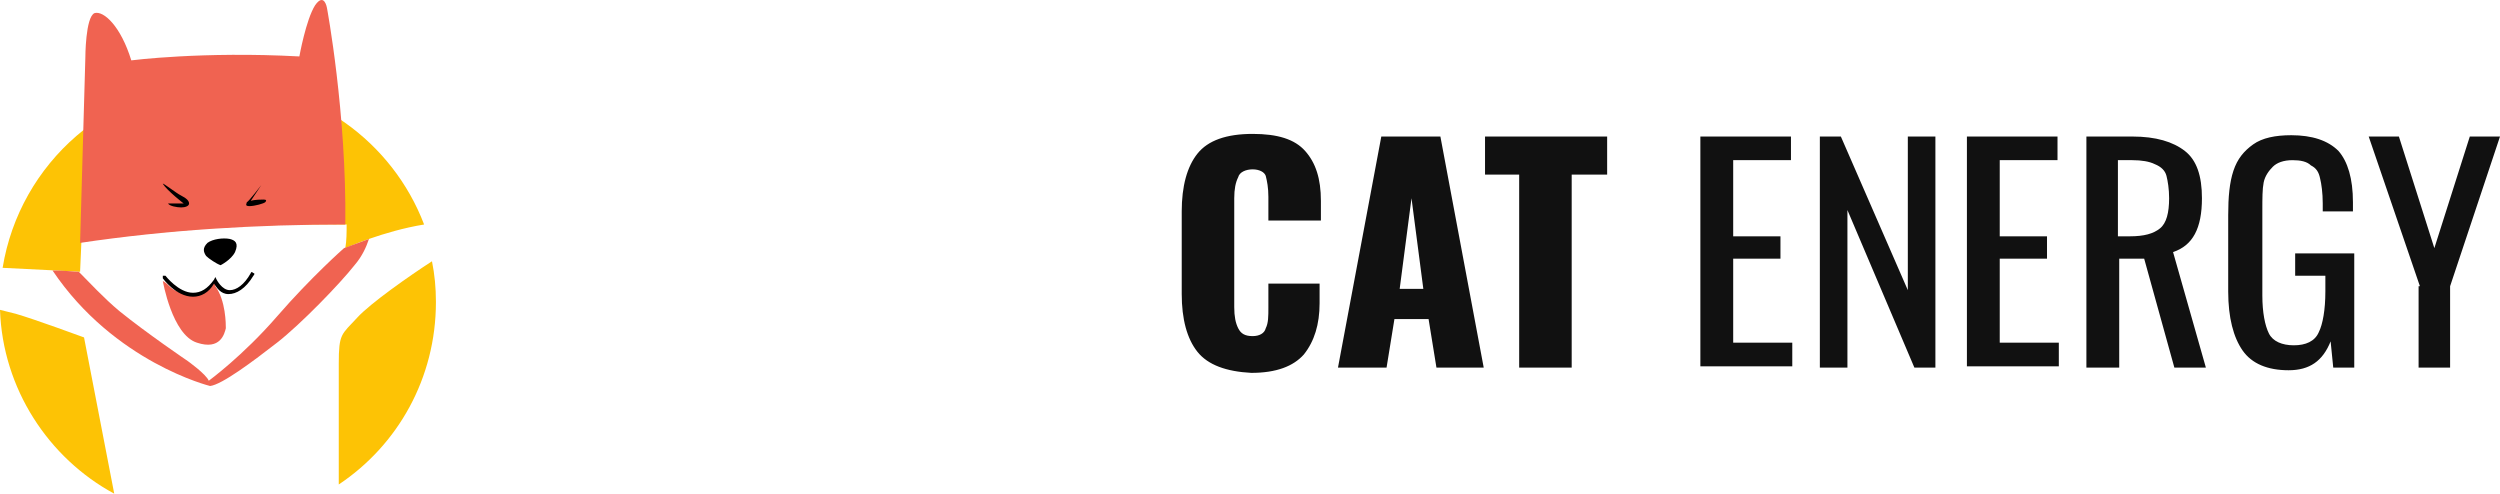
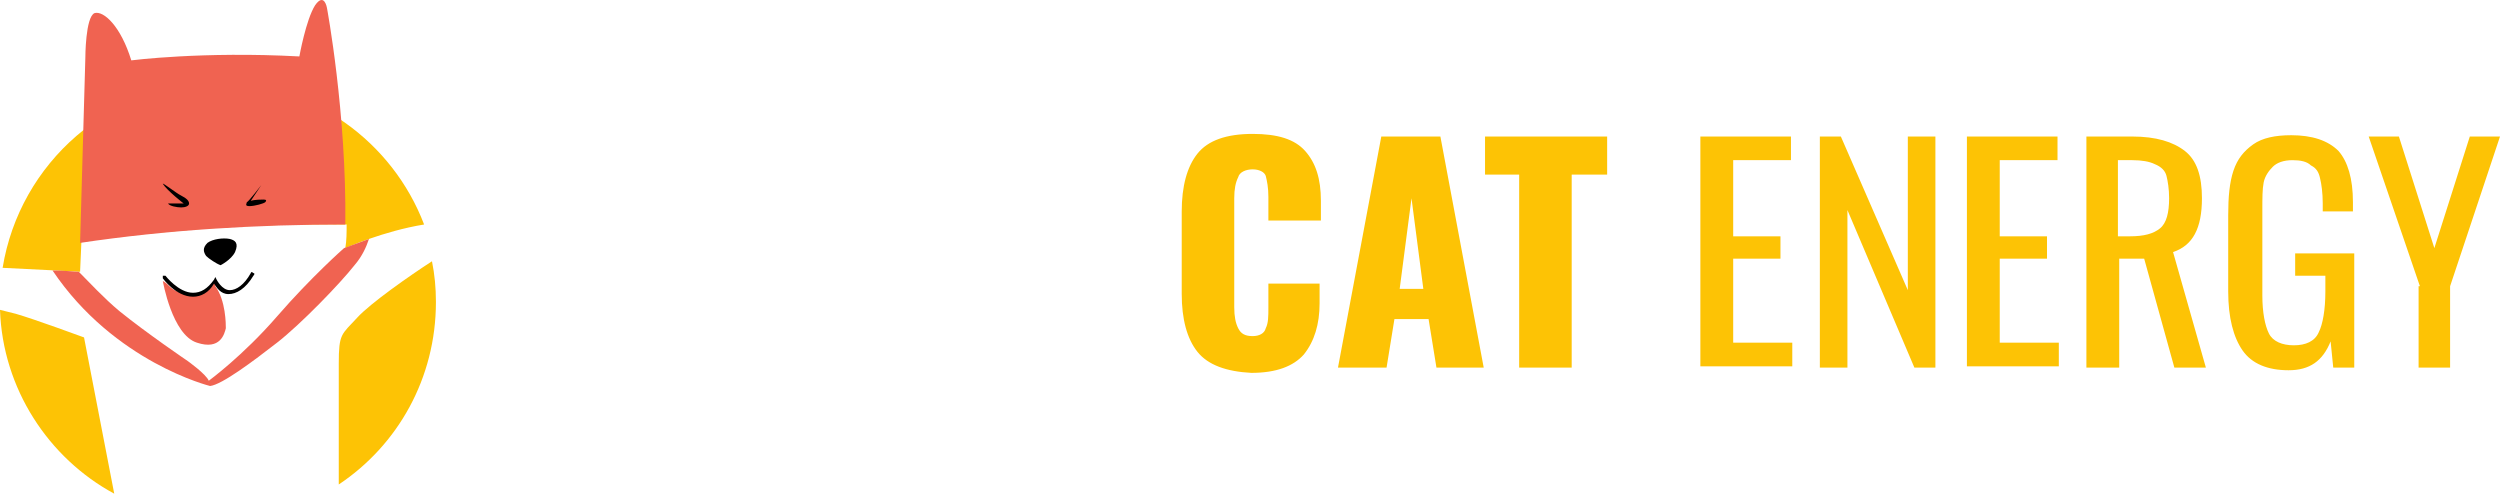
<svg xmlns="http://www.w3.org/2000/svg" version="1.1" id="Layer_2" x="0" y="0" viewBox="0 0.002 190.4 37.598">
  <style>.st0{fill:#fdc305}.st1{fill:#f06351}</style>
  <path class="st0" d="M6.1 20.7l.1-2.3c6.7-.9 13.4-1.4 20.2-1.3 0 .6 0 1.2-.1 1.8 0 0 2.9-1.3 6-1.8-2.4-6.3-8.5-10.8-15.6-10.8C8.4 6.3 1.5 12.4.2 20.4c2.2.1 5.9.3 5.9.3zm21.1 3.5c-1.2 1.3-1.4 1.2-1.4 3.5v9.2c4.5-3 7.4-8.1 7.4-13.9 0-1.1-.1-2.1-.3-3.1-1.7 1.1-4.7 3.2-5.7 4.3zM6.4 25.7s-3.8-1.4-5.2-1.8L0 23.6c.2 6 3.7 11.3 8.7 14L6.4 25.7z" />
  <path class="st1" d="M26.3 17.1C26.4 8.6 24.9.6 24.9.6s-.2-1.2-.9-.2c-.7 1.1-1.2 3.9-1.2 3.9-7.4-.4-12.8.3-12.8.3C9.2 2 7.9.8 7.2 1c-.7.3-.7 3.4-.7 3.4l-.4 14.1c6.7-1 13.5-1.4 20.2-1.4z" />
  <path d="M12.4 14c0-.1 1 .7 1.4.9.4.2.6.4.6.6 0 .2-.3.3-.6.3s-.9-.1-1-.3H14c.1.1-1.3-1-1.6-1.5zm7.5.1s-1 1.3-1.1 1.3c0 .1-.2.3.2.3s1.1-.2 1.2-.3c.1-.1.1-.2-.1-.2s-.7 0-1 .1l.8-1.2s.1-.1 0 0zm-3.1 6.1s.8-.4 1.1-1c.3-.7 0-.9-.4-1-.5-.1-1.3 0-1.7.3-.4.4-.3.7-.1 1 .2.2.8.6 1.1.7z" />
  <path class="st1" d="M16.3 21.5s-.2.4-.5.6c-.2.2-.6.4-1 .4-.6 0-1.1-.2-1.5-.4-.2-.1-.4-.3-.5-.4-.2-.2-.4-.3-.4-.3s.7 4.1 2.6 4.7c1.8.6 2.1-.7 2.2-1.1 0-.3 0-2.1-.8-3.2.1-.4 0-.2-.1-.3z" />
  <path d="M14.7 22.6c-1.3 0-2.3-1.4-2.3-1.4V21h.2s1 1.3 2.1 1.3c.6 0 1.1-.3 1.6-1l.1-.2.1.2s.4.8 1 .8c.5 0 1.1-.4 1.6-1.3 0-.1.1-.1.2 0 .1 0 .1.1 0 .2-.6 1-1.3 1.4-1.9 1.4-.6 0-.9-.5-1.1-.8-.4.7-1 1-1.6 1z" />
  <path class="st1" d="M26.2 18.9s-2.5 2.2-5.1 5.2-5.2 4.9-5.2 4.9c-.2-.5-1.6-1.5-1.6-1.5s-3.1-2.1-5.2-3.8c-1.2-1-2.3-2.2-3.1-3-.3 0-1.1-.1-2-.1 4.7 7 12 8.8 12 8.8.9-.1 3.3-1.9 5.1-3.3 1.8-1.4 4.8-4.5 5.9-5.9.6-.7.9-1.4 1.1-2-1.1.4-1.9.7-1.9.7z" />
-   <path class="st0" d="M1.2 16.6c-.8-1-1.2-2.5-1.2-4.4V5.9C0 4 .4 2.5 1.2 1.5 2 .5 3.4 0 5.4 0c1.9 0 3.2.4 4 1.3.8.9 1.2 2.1 1.2 3.8v1.5h-4V4.8c0-.7-.1-1.2-.2-1.6-.1-.3-.5-.5-1-.5s-1 .2-1.1.6c-.2.4-.3.9-.3 1.6v8.3c0 .7.1 1.2.3 1.6.2.4.5.6 1.1.6.5 0 .9-.2 1-.6.2-.4.2-.9.2-1.6v-1.8h3.9v1.5c0 1.6-.4 2.9-1.2 3.9-.8.9-2.1 1.4-4 1.4-1.9-.1-3.3-.6-4.1-1.6zM15.2.2h4.5L23 17.8h-3.6l-.6-3.7h-2.6l-.6 3.7h-3.7L15.2.2zm3.2 11.6l-.9-6.9-.9 6.9h1.8zm7.4-8.7h-2.7V.2h9.3v2.9h-2.7v14.7h-4V3.1zM39.5.2h6.9V2H42v5.8h3.6v1.7H42v6.4h4.5v1.8h-7V.2zm9 0h1.7l5.1 11.7V.2h2.1v17.6h-1.6l-5.1-12v12h-2.1V.2zm11.3 0h6.9V2h-4.4v5.8h3.6v1.7h-3.6v6.4h4.5v1.8h-7V.2zm9 0h3.6c1.8 0 3.1.4 4 1.1s1.3 1.9 1.3 3.6c0 2.3-.7 3.6-2.2 4.1l2.5 8.8h-2.4l-2.3-8.3h-1.9v8.3h-2.5V.2zm3.4 7.6c1.1 0 1.8-.2 2.3-.6.5-.4.7-1.2.7-2.3 0-.7-.1-1.3-.2-1.7s-.4-.7-.9-.9c-.4-.2-1-.3-1.7-.3h-1.1v5.8h.9zm8.6 8.7c-.7-1-1.1-2.5-1.1-4.5V6.2c0-1.4.1-2.5.4-3.4.3-.9.8-1.5 1.5-2s1.7-.7 2.9-.7c1.6 0 2.8.4 3.6 1.2.7.8 1.1 2.1 1.1 3.9v.7h-2.3v-.6c0-.8-.1-1.5-.2-1.9-.1-.5-.3-.8-.7-1-.3-.3-.8-.4-1.4-.4-.7 0-1.2.2-1.5.5-.3.3-.6.7-.7 1.2-.1.5-.1 1.2-.1 2.1v6.5c0 1.3.2 2.3.5 2.9.3.6 1 .9 1.9.9.9 0 1.6-.3 1.9-1 .3-.6.5-1.7.5-3.1v-1.2h-2.3V9.1h4.5v8.7h-1.6l-.2-2c-.6 1.5-1.6 2.2-3.2 2.2s-2.8-.5-3.5-1.5zm13.5-4.9L90.4.2h2.3l2.7 8.5L98.1.2h2.3l-3.8 11.4v6.2h-2.4v-6.2z" style="fill: rgb(17, 17, 17);" transform="translate(90 10.2)" />
+   <path class="st0" d="M1.2 16.6c-.8-1-1.2-2.5-1.2-4.4V5.9C0 4 .4 2.5 1.2 1.5 2 .5 3.4 0 5.4 0c1.9 0 3.2.4 4 1.3.8.9 1.2 2.1 1.2 3.8v1.5h-4V4.8c0-.7-.1-1.2-.2-1.6-.1-.3-.5-.5-1-.5s-1 .2-1.1.6c-.2.4-.3.9-.3 1.6v8.3c0 .7.1 1.2.3 1.6.2.4.5.6 1.1.6.5 0 .9-.2 1-.6.2-.4.2-.9.2-1.6v-1.8h3.9v1.5c0 1.6-.4 2.9-1.2 3.9-.8.9-2.1 1.4-4 1.4-1.9-.1-3.3-.6-4.1-1.6zM15.2.2h4.5L23 17.8h-3.6l-.6-3.7h-2.6l-.6 3.7h-3.7L15.2.2zm3.2 11.6l-.9-6.9-.9 6.9h1.8zm7.4-8.7h-2.7V.2h9.3v2.9h-2.7v14.7h-4V3.1zM39.5.2h6.9V2H42v5.8h3.6v1.7H42v6.4h4.5v1.8h-7V.2zm9 0h1.7l5.1 11.7V.2h2.1v17.6h-1.6l-5.1-12v12h-2.1V.2zm11.3 0h6.9V2h-4.4v5.8h3.6v1.7h-3.6v6.4h4.5v1.8h-7V.2zm9 0h3.6c1.8 0 3.1.4 4 1.1s1.3 1.9 1.3 3.6c0 2.3-.7 3.6-2.2 4.1l2.5 8.8h-2.4l-2.3-8.3h-1.9v8.3h-2.5V.2zm3.4 7.6c1.1 0 1.8-.2 2.3-.6.5-.4.7-1.2.7-2.3 0-.7-.1-1.3-.2-1.7s-.4-.7-.9-.9c-.4-.2-1-.3-1.7-.3h-1.1v5.8h.9zm8.6 8.7c-.7-1-1.1-2.5-1.1-4.5V6.2c0-1.4.1-2.5.4-3.4.3-.9.8-1.5 1.5-2s1.7-.7 2.9-.7c1.6 0 2.8.4 3.6 1.2.7.8 1.1 2.1 1.1 3.9v.7h-2.3v-.6c0-.8-.1-1.5-.2-1.9-.1-.5-.3-.8-.7-1-.3-.3-.8-.4-1.4-.4-.7 0-1.2.2-1.5.5-.3.3-.6.7-.7 1.2-.1.5-.1 1.2-.1 2.1v6.5c0 1.3.2 2.3.5 2.9.3.6 1 .9 1.9.9.9 0 1.6-.3 1.9-1 .3-.6.5-1.7.5-3.1v-1.2h-2.3V9.1h4.5v8.7h-1.6l-.2-2c-.6 1.5-1.6 2.2-3.2 2.2s-2.8-.5-3.5-1.5zm13.5-4.9L90.4.2h2.3l2.7 8.5L98.1.2h2.3l-3.8 11.4v6.2h-2.4v-6.2z" transform="translate(90 10.2)" fill="#111" />
</svg>
